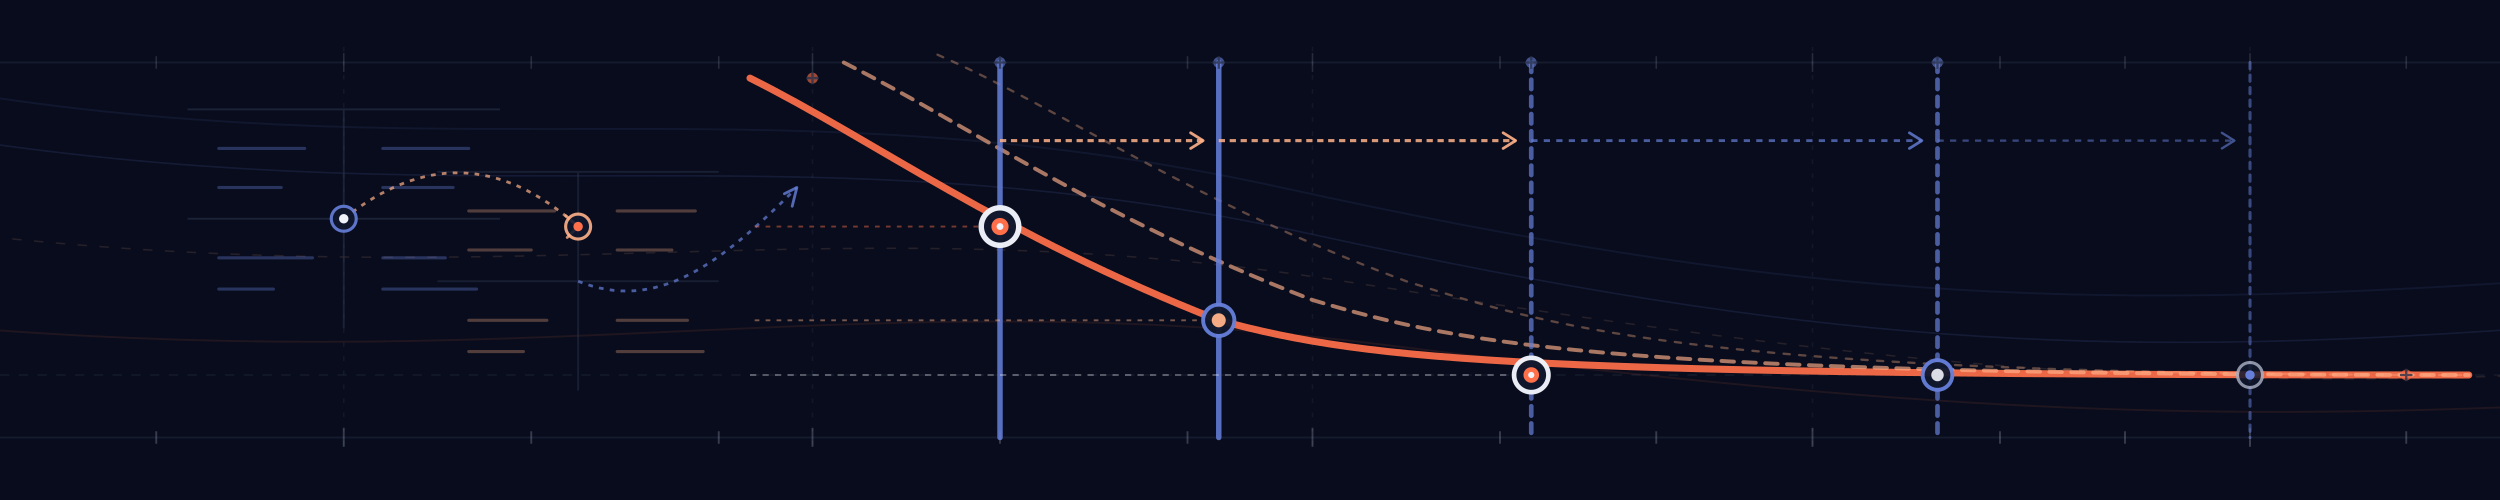
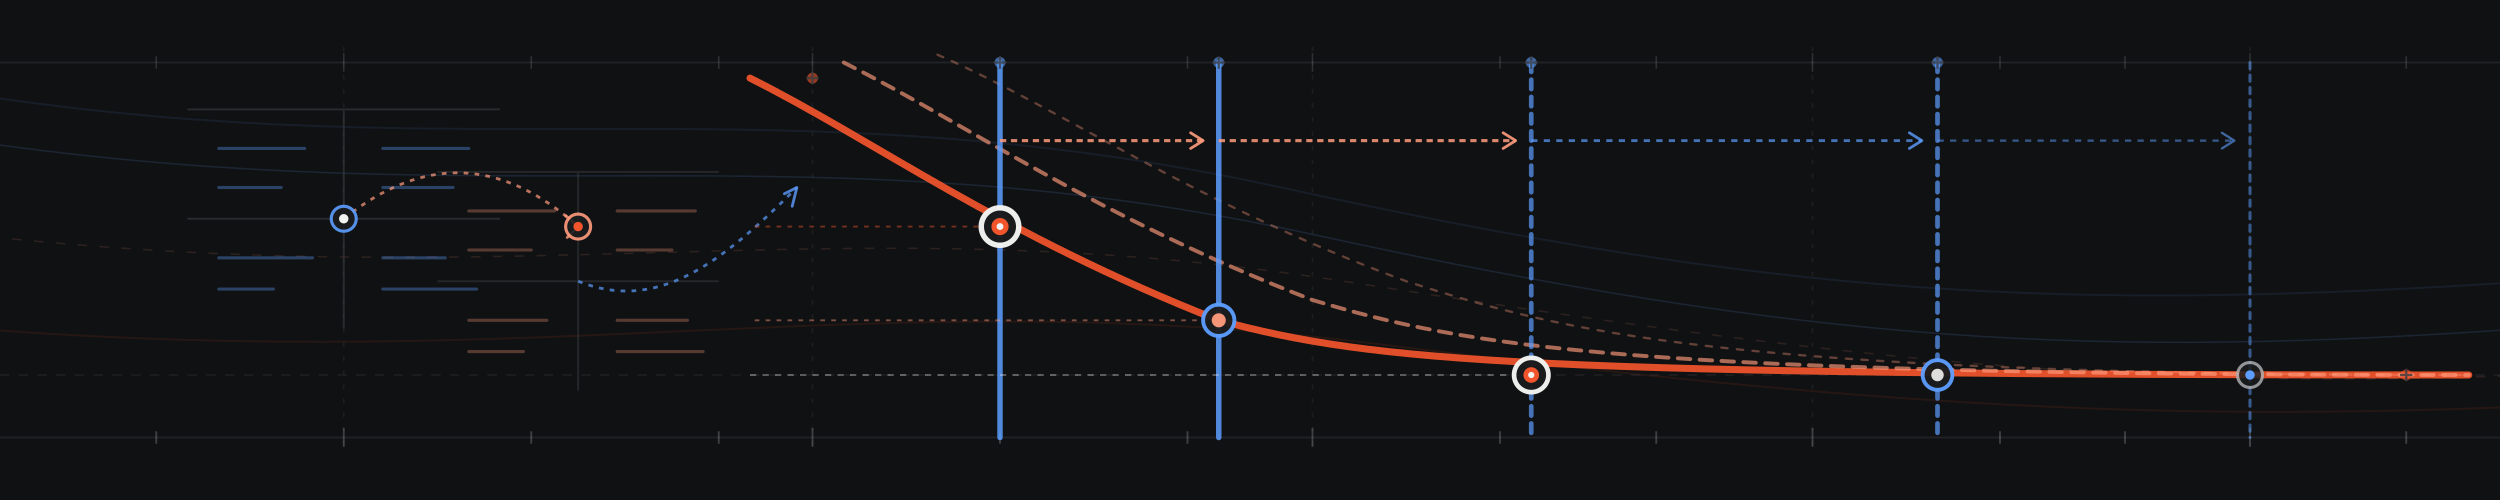
- <svg xmlns="http://www.w3.org/2000/svg" viewBox="0 0 1600 320" role="img" aria-label="Banner panorámico del Tema 1 — Mercado de dinero, balances bancarios y trampa de liquidez">
-   <rect width="1600" height="320" fill="#080C1C" />
-   <path d="M0 40H1600M0 280H1600" fill="none" stroke="#2A324A" stroke-width="1.2" opacity=".4" />
-   <path d="M0 240H1600" fill="none" stroke="#2A324A" stroke-width="1" stroke-dasharray="6 6" opacity=".35" />
-   <path d="M220 30V290M520 30V290M840 30V290M1160 30V290M1440 30V290" fill="none" stroke="#2A324A" stroke-width="1" stroke-dasharray="3 6" opacity=".3" />
-   <path d="M100 276V284M220 274V286M340 276V284M460 276V284M520 274V286M640 276V284M760 276V284M840 274V286M960 276V284M1060 276V284M1160 274V286M1280 276V284M1360 276V284M1440 274V286M1540 276V284" fill="none" stroke="#A3AABE" stroke-width="1.2" opacity=".3" />
-   <path d="M100 36V44M220 34V46M340 36V44M460 36V44M520 34V46M640 36V44M760 36V44M840 34V46M960 36V44M1060 36V44M1160 34V46M1280 36V44M1360 36V44M1440 34V46M1540 36V44" fill="none" stroke="#A3AABE" stroke-width="1" opacity=".2" />
-   <path d="M-20 60C300 110 500 50 820 120S1320 200 1620 180" fill="none" stroke="#667FDA" stroke-width="1.2" opacity=".10" />
-   <path d="M-20 90C320 140 520 80 840 150S1340 230 1620 210" fill="none" stroke="#667FDA" stroke-width="1" opacity=".14" />
-   <path d="M-20 150C340 190 540 130 860 180S1360 250 1620 240" fill="none" stroke="#FFB188" stroke-width="1" stroke-dasharray="6 8" opacity=".12" />
-   <path d="M-20 210C360 240 560 180 880 220S1380 270 1620 260" fill="none" stroke="#FF6F4A" stroke-width="1.2" opacity=".10" />
-   <path d="M120 70H320M220 70V210M120 140H320" fill="none" stroke="#2A324A" stroke-width="1.2" opacity=".6" />
-   <path d="M140 95H195M245 95H300M140 120H180M245 120H290M140 165H200M245 165H285M140 185H175M245 185H305" fill="none" stroke="#667FDA" stroke-width="2" stroke-linecap="round" opacity=".35" />
-   <path d="M280 110H460M370 110V250M280 180H460" fill="none" stroke="#2A324A" stroke-width="1.2" opacity=".5" />
-   <path d="M300 135H355M395 135H445M300 160H340M395 160H430M300 205H350M395 205H440M300 225H335M395 225H450" fill="none" stroke="#FFB188" stroke-width="2" stroke-linecap="round" opacity=".30" />
-   <path d="M220 140C270 100 320 100 370 145" fill="none" stroke="#FFB188" stroke-width="1.8" stroke-dasharray="3 4" opacity=".7" />
-   <path d="M362 138L370 145L363 152" fill="none" stroke="#FFB188" stroke-width="1.8" stroke-linecap="round" stroke-linejoin="round" opacity=".8" />
-   <path d="M370 180C420 200 460 170 510 120" fill="none" stroke="#667FDA" stroke-width="1.8" stroke-dasharray="3 4" opacity=".7" />
-   <path d="M502 124L510 120L507 132" fill="none" stroke="#667FDA" stroke-width="1.8" stroke-linecap="round" stroke-linejoin="round" opacity=".8" />
-   <path d="M480 50C560 90 640 150 780 205C880 232 980 240 1580 240" fill="none" stroke="#FF6F4A" stroke-width="4.5" stroke-linecap="round" opacity=".92" />
-   <path d="M540 40C620 80 700 138 840 192C940 222 1040 240 1580 240" fill="none" stroke="#FFB188" stroke-width="2.5" stroke-linecap="round" stroke-dasharray="8 6" opacity=".65" />
-   <path d="M600 35C680 70 760 128 900 180C1000 212 1100 240 1580 240" fill="none" stroke="#FFB188" stroke-width="1.5" stroke-linecap="round" stroke-dasharray="4 6" opacity=".35" />
-   <path d="M640 40V280" fill="none" stroke="#667FDA" stroke-width="3.5" stroke-linecap="round" opacity=".85" />
-   <path d="M780 40V280" fill="none" stroke="#667FDA" stroke-width="3.5" stroke-linecap="round" opacity=".85" />
-   <path d="M980 40V280" fill="none" stroke="#667FDA" stroke-width="3" stroke-linecap="round" stroke-dasharray="6 5" opacity=".70" />
-   <path d="M1240 40V280" fill="none" stroke="#667FDA" stroke-width="3" stroke-linecap="round" stroke-dasharray="6 5" opacity=".70" />
-   <path d="M1440 40V280" fill="none" stroke="#667FDA" stroke-width="2" stroke-linecap="round" stroke-dasharray="4 4" opacity=".50" />
-   <path d="M640 90H770" fill="none" stroke="#FFB188" stroke-width="2" stroke-dasharray="4 3" opacity=".85" />
-   <path d="M762 85L770 90L762 95" fill="none" stroke="#FFB188" stroke-width="1.8" stroke-linecap="round" stroke-linejoin="round" opacity=".9" />
-   <path d="M780 90H970" fill="none" stroke="#FFB188" stroke-width="2" stroke-dasharray="4 3" opacity=".85" />
-   <path d="M962 85L970 90L962 95" fill="none" stroke="#FFB188" stroke-width="1.8" stroke-linecap="round" stroke-linejoin="round" opacity=".9" />
-   <path d="M980 90H1230" fill="none" stroke="#667FDA" stroke-width="1.8" stroke-dasharray="4 4" opacity=".70" />
-   <path d="M1222 85L1230 90L1222 95" fill="none" stroke="#667FDA" stroke-width="1.8" stroke-linecap="round" stroke-linejoin="round" opacity=".8" />
-   <path d="M1240 90H1430" fill="none" stroke="#667FDA" stroke-width="1.5" stroke-dasharray="4 4" opacity=".50" />
-   <path d="M1422 85L1430 90L1422 95" fill="none" stroke="#667FDA" stroke-width="1.5" stroke-linecap="round" stroke-linejoin="round" opacity=".6" />
-   <path d="M640 145H480" fill="none" stroke="#FF6F4A" stroke-width="1.2" stroke-dasharray="3 4" opacity=".45" />
-   <path d="M780 205H480" fill="none" stroke="#FFB188" stroke-width="1.2" stroke-dasharray="3 4" opacity=".45" />
-   <path d="M980 240H480" fill="none" stroke="#EFF2F9" stroke-width="1.2" stroke-dasharray="4 4" opacity=".35" />
-   <circle cx="220" cy="140" r="8" fill="#10172D" stroke="#667FDA" stroke-width="2" opacity=".9" />
-   <circle cx="220" cy="140" r="3" fill="#EFF2F9" />
-   <circle cx="370" cy="145" r="8" fill="#10172D" stroke="#FFB188" stroke-width="2" opacity=".9" />
-   <circle cx="370" cy="145" r="3" fill="#FF6F4A" />
-   <circle cx="640" cy="145" r="12" fill="#10172D" stroke="#EFF2F9" stroke-width="3.5" opacity=".98" />
-   <circle cx="640" cy="145" r="5.5" fill="#FF6F4A" />
-   <circle cx="640" cy="145" r="2.2" fill="#EFF2F9" />
-   <circle cx="780" cy="205" r="10" fill="#10172D" stroke="#667FDA" stroke-width="2.5" opacity=".95" />
-   <circle cx="780" cy="205" r="4.5" fill="#FFB188" opacity=".95" />
-   <circle cx="980" cy="240" r="11" fill="#10172D" stroke="#EFF2F9" stroke-width="3" opacity=".98" />
-   <circle cx="980" cy="240" r="5" fill="#FF6F4A" />
-   <circle cx="980" cy="240" r="2" fill="#EFF2F9" />
-   <circle cx="1240" cy="240" r="9.5" fill="#10172D" stroke="#667FDA" stroke-width="2.5" opacity=".95" />
-   <circle cx="1240" cy="240" r="4" fill="#EFF2F9" opacity=".9" />
-   <circle cx="1440" cy="240" r="8" fill="#10172D" stroke="#A3AABE" stroke-width="2" opacity=".85" />
-   <circle cx="1440" cy="240" r="3" fill="#667FDA" />
-   <circle cx="520" cy="50" r="3.5" fill="#FF6F4A" opacity=".6" />
-   <circle cx="640" cy="40" r="3.5" fill="#667FDA" opacity=".6" />
-   <circle cx="780" cy="40" r="3.5" fill="#667FDA" opacity=".6" />
-   <circle cx="980" cy="40" r="3.5" fill="#667FDA" opacity=".6" />
-   <circle cx="1240" cy="40" r="3.5" fill="#667FDA" opacity=".6" />
-   <circle cx="1540" cy="240" r="3.5" fill="#FF6F4A" opacity=".6" />
-   <path d="M516 50H524M520 46V54" fill="none" stroke="#2A324A" stroke-width="1.5" opacity=".8" />
-   <path d="M636 40H644M640 36V44" fill="none" stroke="#2A324A" stroke-width="1.5" opacity=".8" />
-   <path d="M776 40H784M780 36V44" fill="none" stroke="#2A324A" stroke-width="1.5" opacity=".8" />
-   <path d="M976 40H984M980 36V44" fill="none" stroke="#2A324A" stroke-width="1.5" opacity=".8" />
-   <path d="M1236 40H1244M1240 36V44" fill="none" stroke="#2A324A" stroke-width="1.5" opacity=".8" />
-   <path d="M1536 240H1544M1540 236V244" fill="none" stroke="#2A324A" stroke-width="1.5" opacity=".8" />
+ <svg xmlns="http://www.w3.org/2000/svg" viewBox="0 0 1600 320" role="img" aria-label="Banner panorámico del Tema 1: Mercado de dinero, balances bancarios y trampa de liquidez">
+   <rect width="1600" height="320" fill="#101112" />
+   <path d="M0 40H1600M0 280H1600" fill="none" stroke="#3A3C41" stroke-width="1.2" opacity=".4" />
+   <path d="M0 240H1600" fill="none" stroke="#3A3C41" stroke-width="1" stroke-dasharray="6 6" opacity=".35" />
+   <path d="M220 30V290M520 30V290M840 30V290M1160 30V290M1440 30V290" fill="none" stroke="#3A3C41" stroke-width="1" stroke-dasharray="3 6" opacity=".3" />
+   <path d="M100 276V284M220 274V286M340 276V284M460 276V284M520 274V286M640 276V284M760 276V284M840 274V286M960 276V284M1060 276V284M1160 274V286M1280 276V284M1360 276V284M1440 274V286M1540 276V284" fill="none" stroke="#A9ABAE" stroke-width="1.2" opacity=".3" />
+   <path d="M100 36V44M220 34V46M340 36V44M460 36V44M520 34V46M640 36V44M760 36V44M840 34V46M960 36V44M1060 36V44M1160 34V46M1280 36V44M1360 36V44M1440 34V46M1540 36V44" fill="none" stroke="#A9ABAE" stroke-width="1" opacity=".2" />
+   <path d="M-20 60C300 110 500 50 820 120S1320 200 1620 180" fill="none" stroke="#5C9DFF" stroke-width="1.2" opacity=".10" />
+   <path d="M-20 90C320 140 520 80 840 150S1340 230 1620 210" fill="none" stroke="#5C9DFF" stroke-width="1" opacity=".14" />
+   <path d="M-20 150C340 190 540 130 860 180S1360 250 1620 240" fill="none" stroke="#FF9B7D" stroke-width="1" stroke-dasharray="6 8" opacity=".12" />
+   <path d="M-20 210C360 240 560 180 880 220S1380 270 1620 260" fill="none" stroke="#F2552C" stroke-width="1.2" opacity=".10" />
+   <path d="M120 70H320M220 70V210M120 140H320" fill="none" stroke="#3A3C41" stroke-width="1.2" opacity=".6" />
+   <path d="M140 95H195M245 95H300M140 120H180M245 120H290M140 165H200M245 165H285M140 185H175M245 185H305" fill="none" stroke="#5C9DFF" stroke-width="2" stroke-linecap="round" opacity=".35" />
+   <path d="M280 110H460M370 110V250M280 180H460" fill="none" stroke="#3A3C41" stroke-width="1.2" opacity=".5" />
+   <path d="M300 135H355M395 135H445M300 160H340M395 160H430M300 205H350M395 205H440M300 225H335M395 225H450" fill="none" stroke="#FF9B7D" stroke-width="2" stroke-linecap="round" opacity=".30" />
+   <path d="M220 140C270 100 320 100 370 145" fill="none" stroke="#FF9B7D" stroke-width="1.8" stroke-dasharray="3 4" opacity=".7" />
+   <path d="M362 138L370 145L363 152" fill="none" stroke="#FF9B7D" stroke-width="1.8" stroke-linecap="round" stroke-linejoin="round" opacity=".8" />
+   <path d="M370 180C420 200 460 170 510 120" fill="none" stroke="#5C9DFF" stroke-width="1.8" stroke-dasharray="3 4" opacity=".7" />
+   <path d="M502 124L510 120L507 132" fill="none" stroke="#5C9DFF" stroke-width="1.8" stroke-linecap="round" stroke-linejoin="round" opacity=".8" />
+   <path d="M480 50C560 90 640 150 780 205C880 232 980 240 1580 240" fill="none" stroke="#F2552C" stroke-width="4.5" stroke-linecap="round" opacity=".92" />
+   <path d="M540 40C620 80 700 138 840 192C940 222 1040 240 1580 240" fill="none" stroke="#FF9B7D" stroke-width="2.5" stroke-linecap="round" stroke-dasharray="8 6" opacity=".65" />
+   <path d="M600 35C680 70 760 128 900 180C1000 212 1100 240 1580 240" fill="none" stroke="#FF9B7D" stroke-width="1.5" stroke-linecap="round" stroke-dasharray="4 6" opacity=".35" />
+   <path d="M640 40V280" fill="none" stroke="#5C9DFF" stroke-width="3.5" stroke-linecap="round" opacity=".85" />
+   <path d="M780 40V280" fill="none" stroke="#5C9DFF" stroke-width="3.5" stroke-linecap="round" opacity=".85" />
+   <path d="M980 40V280" fill="none" stroke="#5C9DFF" stroke-width="3" stroke-linecap="round" stroke-dasharray="6 5" opacity=".70" />
+   <path d="M1240 40V280" fill="none" stroke="#5C9DFF" stroke-width="3" stroke-linecap="round" stroke-dasharray="6 5" opacity=".70" />
+   <path d="M1440 40V280" fill="none" stroke="#5C9DFF" stroke-width="2" stroke-linecap="round" stroke-dasharray="4 4" opacity=".50" />
+   <path d="M640 90H770" fill="none" stroke="#FF9B7D" stroke-width="2" stroke-dasharray="4 3" opacity=".85" />
+   <path d="M762 85L770 90L762 95" fill="none" stroke="#FF9B7D" stroke-width="1.8" stroke-linecap="round" stroke-linejoin="round" opacity=".9" />
+   <path d="M780 90H970" fill="none" stroke="#FF9B7D" stroke-width="2" stroke-dasharray="4 3" opacity=".85" />
+   <path d="M962 85L970 90L962 95" fill="none" stroke="#FF9B7D" stroke-width="1.8" stroke-linecap="round" stroke-linejoin="round" opacity=".9" />
+   <path d="M980 90H1230" fill="none" stroke="#5C9DFF" stroke-width="1.8" stroke-dasharray="4 4" opacity=".70" />
+   <path d="M1222 85L1230 90L1222 95" fill="none" stroke="#5C9DFF" stroke-width="1.8" stroke-linecap="round" stroke-linejoin="round" opacity=".8" />
+   <path d="M1240 90H1430" fill="none" stroke="#5C9DFF" stroke-width="1.5" stroke-dasharray="4 4" opacity=".50" />
+   <path d="M1422 85L1430 90L1422 95" fill="none" stroke="#5C9DFF" stroke-width="1.5" stroke-linecap="round" stroke-linejoin="round" opacity=".6" />
+   <path d="M640 145H480" fill="none" stroke="#F2552C" stroke-width="1.2" stroke-dasharray="3 4" opacity=".45" />
+   <path d="M780 205H480" fill="none" stroke="#FF9B7D" stroke-width="1.2" stroke-dasharray="3 4" opacity=".45" />
+   <path d="M980 240H480" fill="none" stroke="#F2F2F0" stroke-width="1.2" stroke-dasharray="4 4" opacity=".35" />
+   <circle cx="220" cy="140" r="8" fill="#1A1B1D" stroke="#5C9DFF" stroke-width="2" opacity=".9" />
+   <circle cx="220" cy="140" r="3" fill="#F2F2F0" />
+   <circle cx="370" cy="145" r="8" fill="#1A1B1D" stroke="#FF9B7D" stroke-width="2" opacity=".9" />
+   <circle cx="370" cy="145" r="3" fill="#F2552C" />
+   <circle cx="640" cy="145" r="12" fill="#1A1B1D" stroke="#F2F2F0" stroke-width="3.5" opacity=".98" />
+   <circle cx="640" cy="145" r="5.5" fill="#F2552C" />
+   <circle cx="640" cy="145" r="2.2" fill="#F2F2F0" />
+   <circle cx="780" cy="205" r="10" fill="#1A1B1D" stroke="#5C9DFF" stroke-width="2.5" opacity=".95" />
+   <circle cx="780" cy="205" r="4.5" fill="#FF9B7D" opacity=".95" />
+   <circle cx="980" cy="240" r="11" fill="#1A1B1D" stroke="#F2F2F0" stroke-width="3" opacity=".98" />
+   <circle cx="980" cy="240" r="5" fill="#F2552C" />
+   <circle cx="980" cy="240" r="2" fill="#F2F2F0" />
+   <circle cx="1240" cy="240" r="9.5" fill="#1A1B1D" stroke="#5C9DFF" stroke-width="2.5" opacity=".95" />
+   <circle cx="1240" cy="240" r="4" fill="#F2F2F0" opacity=".9" />
+   <circle cx="1440" cy="240" r="8" fill="#1A1B1D" stroke="#A9ABAE" stroke-width="2" opacity=".85" />
+   <circle cx="1440" cy="240" r="3" fill="#5C9DFF" />
+   <circle cx="520" cy="50" r="3.5" fill="#F2552C" opacity=".6" />
+   <circle cx="640" cy="40" r="3.5" fill="#5C9DFF" opacity=".6" />
+   <circle cx="780" cy="40" r="3.5" fill="#5C9DFF" opacity=".6" />
+   <circle cx="980" cy="40" r="3.5" fill="#5C9DFF" opacity=".6" />
+   <circle cx="1240" cy="40" r="3.5" fill="#5C9DFF" opacity=".6" />
+   <circle cx="1540" cy="240" r="3.5" fill="#F2552C" opacity=".6" />
+   <path d="M516 50H524M520 46V54" fill="none" stroke="#3A3C41" stroke-width="1.5" opacity=".8" />
+   <path d="M636 40H644M640 36V44" fill="none" stroke="#3A3C41" stroke-width="1.5" opacity=".8" />
+   <path d="M776 40H784M780 36V44" fill="none" stroke="#3A3C41" stroke-width="1.5" opacity=".8" />
+   <path d="M976 40H984M980 36V44" fill="none" stroke="#3A3C41" stroke-width="1.5" opacity=".8" />
+   <path d="M1236 40H1244M1240 36V44" fill="none" stroke="#3A3C41" stroke-width="1.5" opacity=".8" />
+   <path d="M1536 240H1544M1540 236V244" fill="none" stroke="#3A3C41" stroke-width="1.5" opacity=".8" />
</svg>
